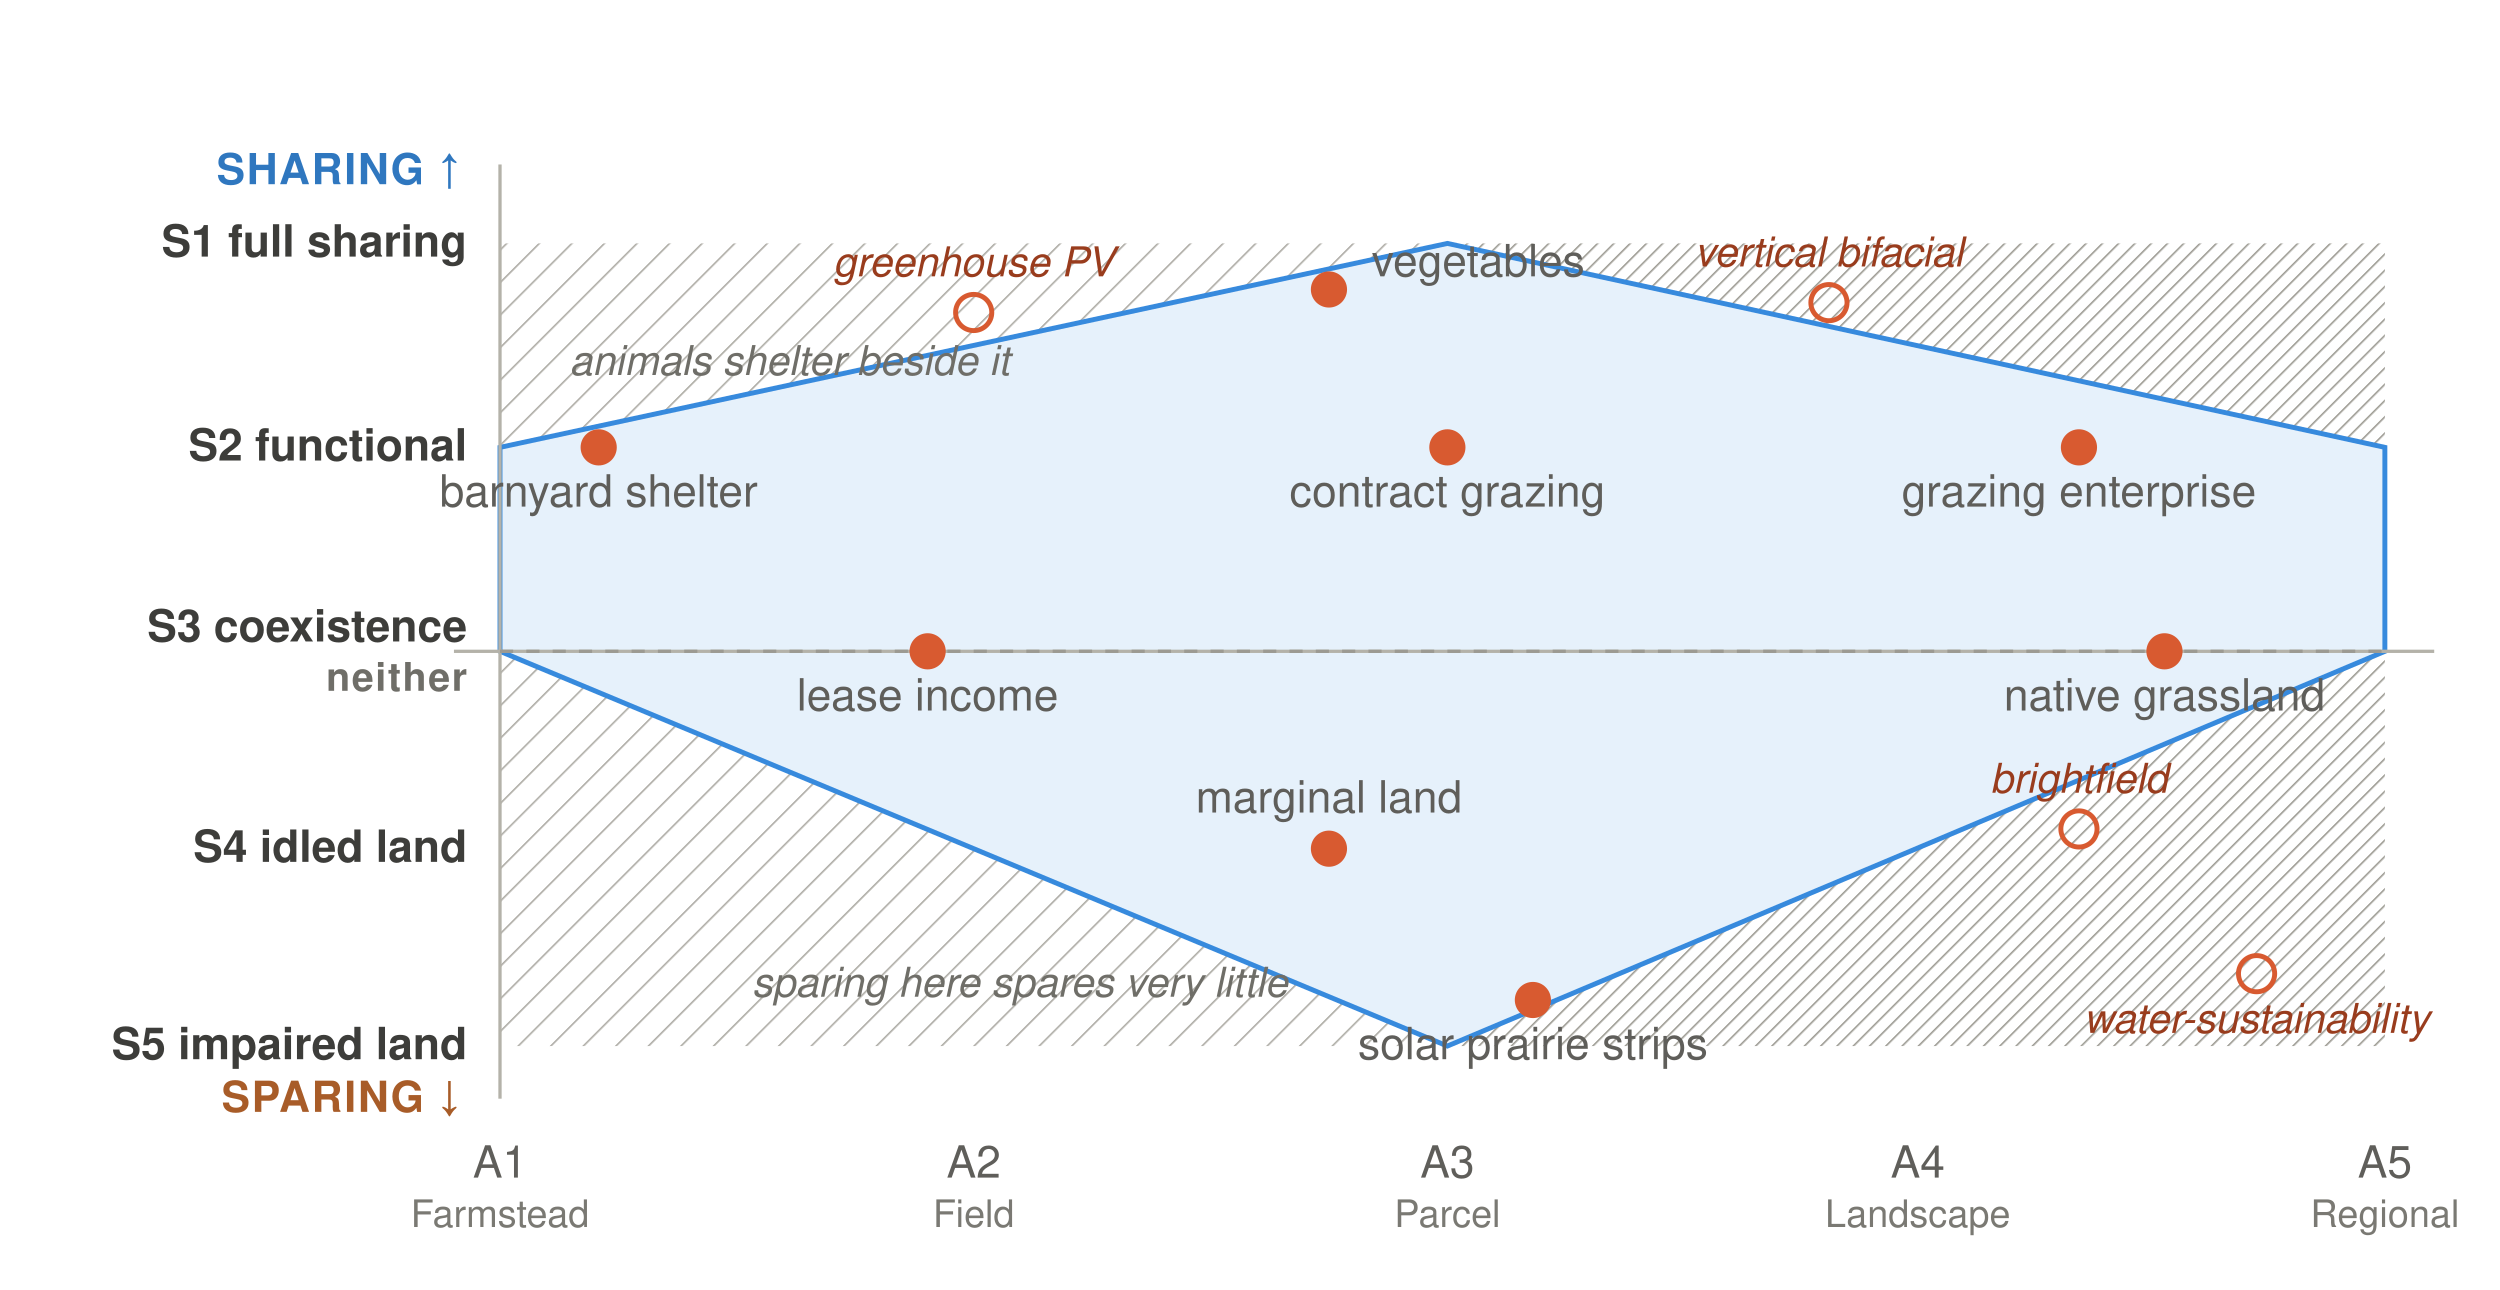
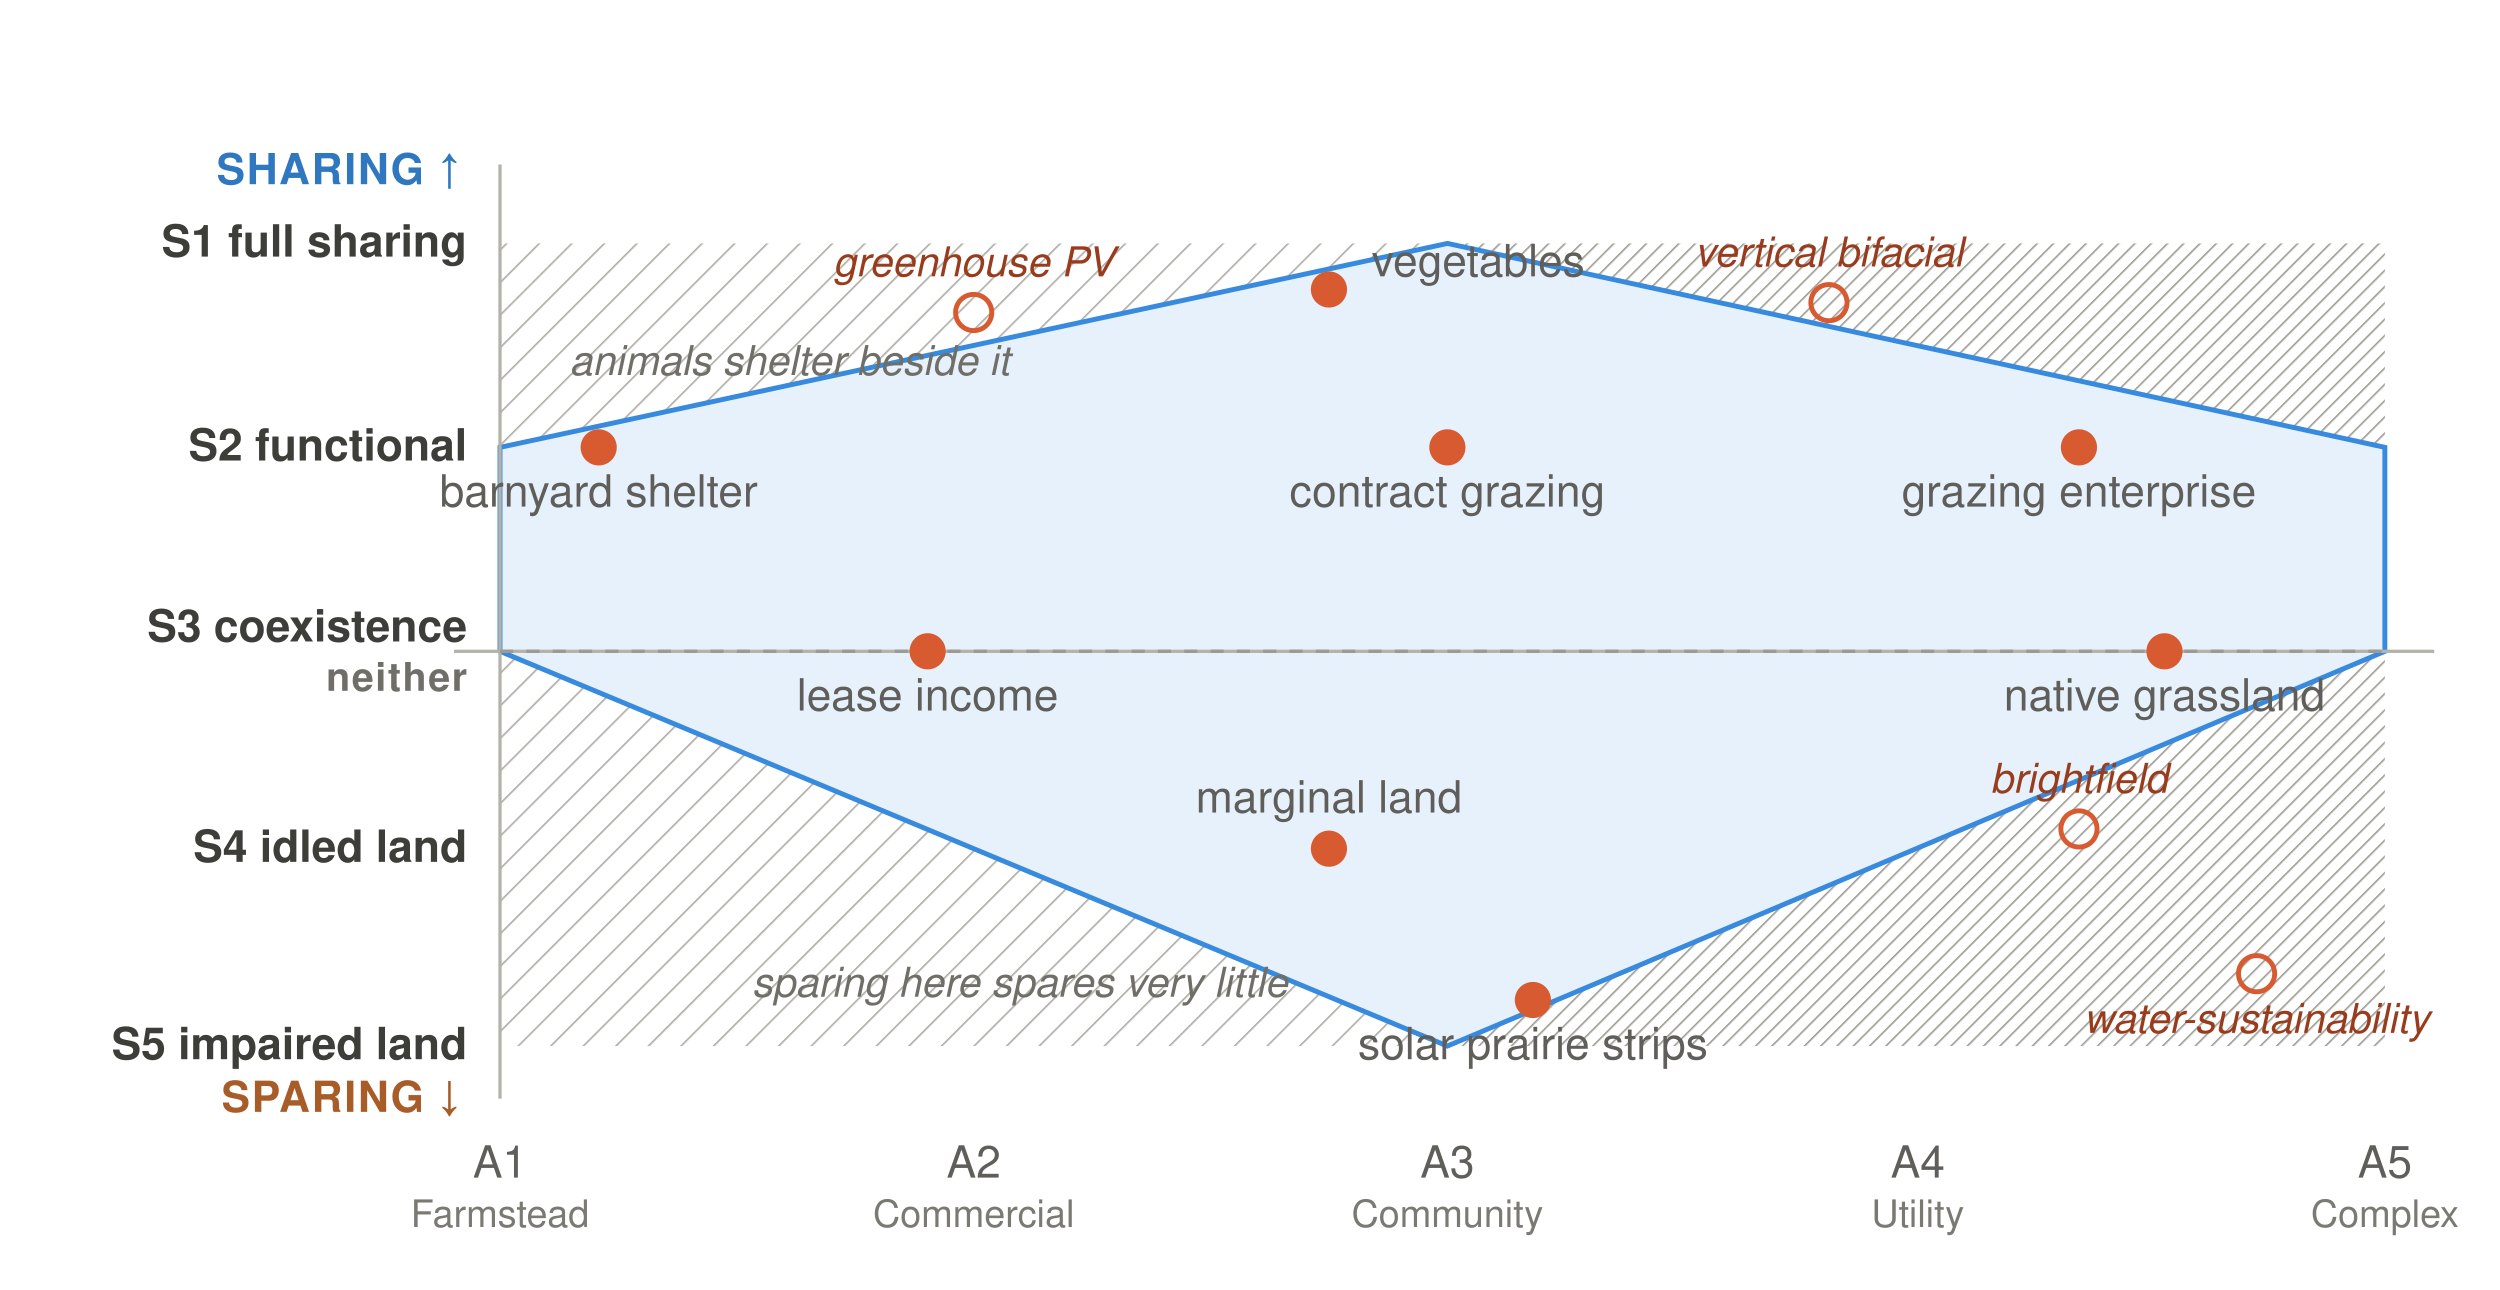
<svg xmlns="http://www.w3.org/2000/svg" width="760" height="392" viewBox="0 0 760 392" role="img">
  <defs>
    <pattern id="hatchL" width="7" height="7" patternTransform="rotate(45)" patternUnits="userSpaceOnUse">
      <line x1="0" y1="0" x2="0" y2="7" stroke="#8f8d84" stroke-width="1" />
    </pattern>
    <pattern id="hatchD" width="3.5" height="3.5" patternTransform="rotate(45)" patternUnits="userSpaceOnUse">
      <line x1="0" y1="0" x2="0" y2="3.5" stroke="#8f8d84" stroke-width="1" />
    </pattern>
  </defs>
  <style>
text{font-family:ui-sans-serif,system-ui,-apple-system,"Segoe UI",Helvetica,Arial,sans-serif}
.ts{font-size:13.5px;fill:#5f5e5a}.rl{font-size:13.5px;font-weight:600;fill:#3d3d3a}
.an{font-size:11.5px;fill:#7a7973}
.ex{font-size:12.5px;font-style:italic;fill:#993C1D}.gy{font-size:12.5px;font-style:italic;fill:#6f6e68}
.dir{font-size:13px;font-weight:700;letter-spacing:.04em;fill:#2f77bf}
.dir2{font-size:13px;font-weight:700;letter-spacing:.04em;fill:#a85c28}
.ctr{font-size:12px;font-weight:600;letter-spacing:.04em;fill:#6f6e68}
.ax{stroke:#b4b2a9;stroke-width:1}.cen{stroke:#9c9a92;stroke-width:1;stroke-dasharray:4 4}
</style>
  <polygon points="440,74 725,74 725,136" fill="url(#hatchD)" opacity="0.85" />
  <polygon points="440,318 725,318 725,198" fill="url(#hatchD)" opacity="0.85" />
  <polygon points="152,74 440,74 152,136" fill="url(#hatchL)" opacity="0.7" />
  <polygon points="152,318 440,318 152,198" fill="url(#hatchL)" opacity="0.7" />
  <polygon points="152,136 440,74 725,136 725,198 440,318 152,198" fill="#E6F1FB" stroke="#378ADD" stroke-width="1.5" />
  <line class="ax" x1="152" y1="50" x2="152" y2="334" />
  <line class="ax" x1="138" y1="198" x2="740" y2="198" />
  <line class="cen" x1="152" y1="198" x2="725" y2="198" />
  <text class="dir" x="140" y="56" text-anchor="end">SHARING ↑</text>
  <text class="dir2" x="140" y="338" text-anchor="end">SPARING ↓</text>
  <text class="rl" x="142" y="78" text-anchor="end">S1 full sharing</text>
  <text class="rl" x="142" y="140" text-anchor="end">S2 functional</text>
  <text class="rl" x="142" y="195" text-anchor="end">S3 coexistence</text>
  <text class="ctr" x="142" y="210" text-anchor="end">neither</text>
  <text class="rl" x="142" y="262" text-anchor="end">S4 idled land</text>
  <text class="rl" x="142" y="322" text-anchor="end">S5 impaired land</text>
  <text class="ts" x="152" y="358" text-anchor="middle">A1</text>
  <text class="an" x="152" y="373" text-anchor="middle">Farmstead</text>
  <text class="ts" x="296" y="358" text-anchor="middle">A2</text>
-   <text class="an" x="296" y="373" text-anchor="middle">Field</text>
+   <text class="an" x="296" y="373" text-anchor="middle">Commercial</text>
  <text class="ts" x="440" y="358" text-anchor="middle">A3</text>
-   <text class="an" x="440" y="373" text-anchor="middle">Parcel</text>
+   <text class="an" x="440" y="373" text-anchor="middle">Community</text>
  <text class="ts" x="583" y="358" text-anchor="middle">A4</text>
-   <text class="an" x="583" y="373" text-anchor="middle">Landscape</text>
+   <text class="an" x="583" y="373" text-anchor="middle">Utility</text>
  <text class="ts" x="725" y="358" text-anchor="middle">A5</text>
-   <text class="an" x="725" y="373" text-anchor="middle">Regional</text>
+   <text class="an" x="725" y="373" text-anchor="middle">Complex</text>
  <text class="gy" x="240" y="114" text-anchor="middle">animals shelter beside it</text>
  <text class="gy" x="310" y="303" text-anchor="middle">sparing here spares very little</text>
  <circle cx="182" cy="136" r="5.5" fill="#D85A30" />
  <text class="ts" x="182" y="154" text-anchor="middle" fill="#993C1D">barnyard shelter</text>
  <circle cx="440" cy="136" r="5.5" fill="#D85A30" />
  <text class="ts" x="440" y="154" text-anchor="middle" fill="#993C1D">contract grazing</text>
  <circle cx="632" cy="136" r="5.5" fill="#D85A30" />
  <text class="ts" x="632" y="154" text-anchor="middle" fill="#993C1D">grazing enterprise</text>
  <circle cx="404" cy="88" r="5.5" fill="#D85A30" />
  <text class="ts" x="417" y="84" text-anchor="start" fill="#993C1D">vegetables</text>
  <circle cx="282" cy="198" r="5.5" fill="#D85A30" />
  <text class="ts" x="282" y="216" text-anchor="middle" fill="#993C1D">lease income</text>
  <circle cx="658" cy="198" r="5.5" fill="#D85A30" />
  <text class="ts" x="658" y="216" text-anchor="middle" fill="#993C1D">native grassland</text>
  <circle cx="404" cy="258" r="5.5" fill="#D85A30" />
  <text class="ts" x="404" y="247" text-anchor="middle" fill="#993C1D">marginal land</text>
  <circle cx="466" cy="304" r="5.5" fill="#D85A30" />
  <text class="ts" x="466" y="322" text-anchor="middle" fill="#993C1D">solar prairie strips</text>
  <circle cx="296" cy="95" r="5.5" fill="none" stroke="#D85A30" stroke-width="1.5" />
  <text class="ex" x="296" y="84" text-anchor="middle">greenhouse PV</text>
  <circle cx="556" cy="92" r="5.5" fill="none" stroke="#D85A30" stroke-width="1.5" />
  <text class="ex" x="556" y="81" text-anchor="middle">vertical bifacial</text>
  <circle cx="632" cy="252" r="5.5" fill="none" stroke="#D85A30" stroke-width="1.5" />
  <text class="ex" x="632" y="241" text-anchor="middle">brightfield</text>
  <circle cx="686" cy="296" r="5.5" fill="none" stroke="#D85A30" stroke-width="1.5" />
  <text class="ex" x="686" y="314" text-anchor="middle">water-sustainability</text>
</svg>
